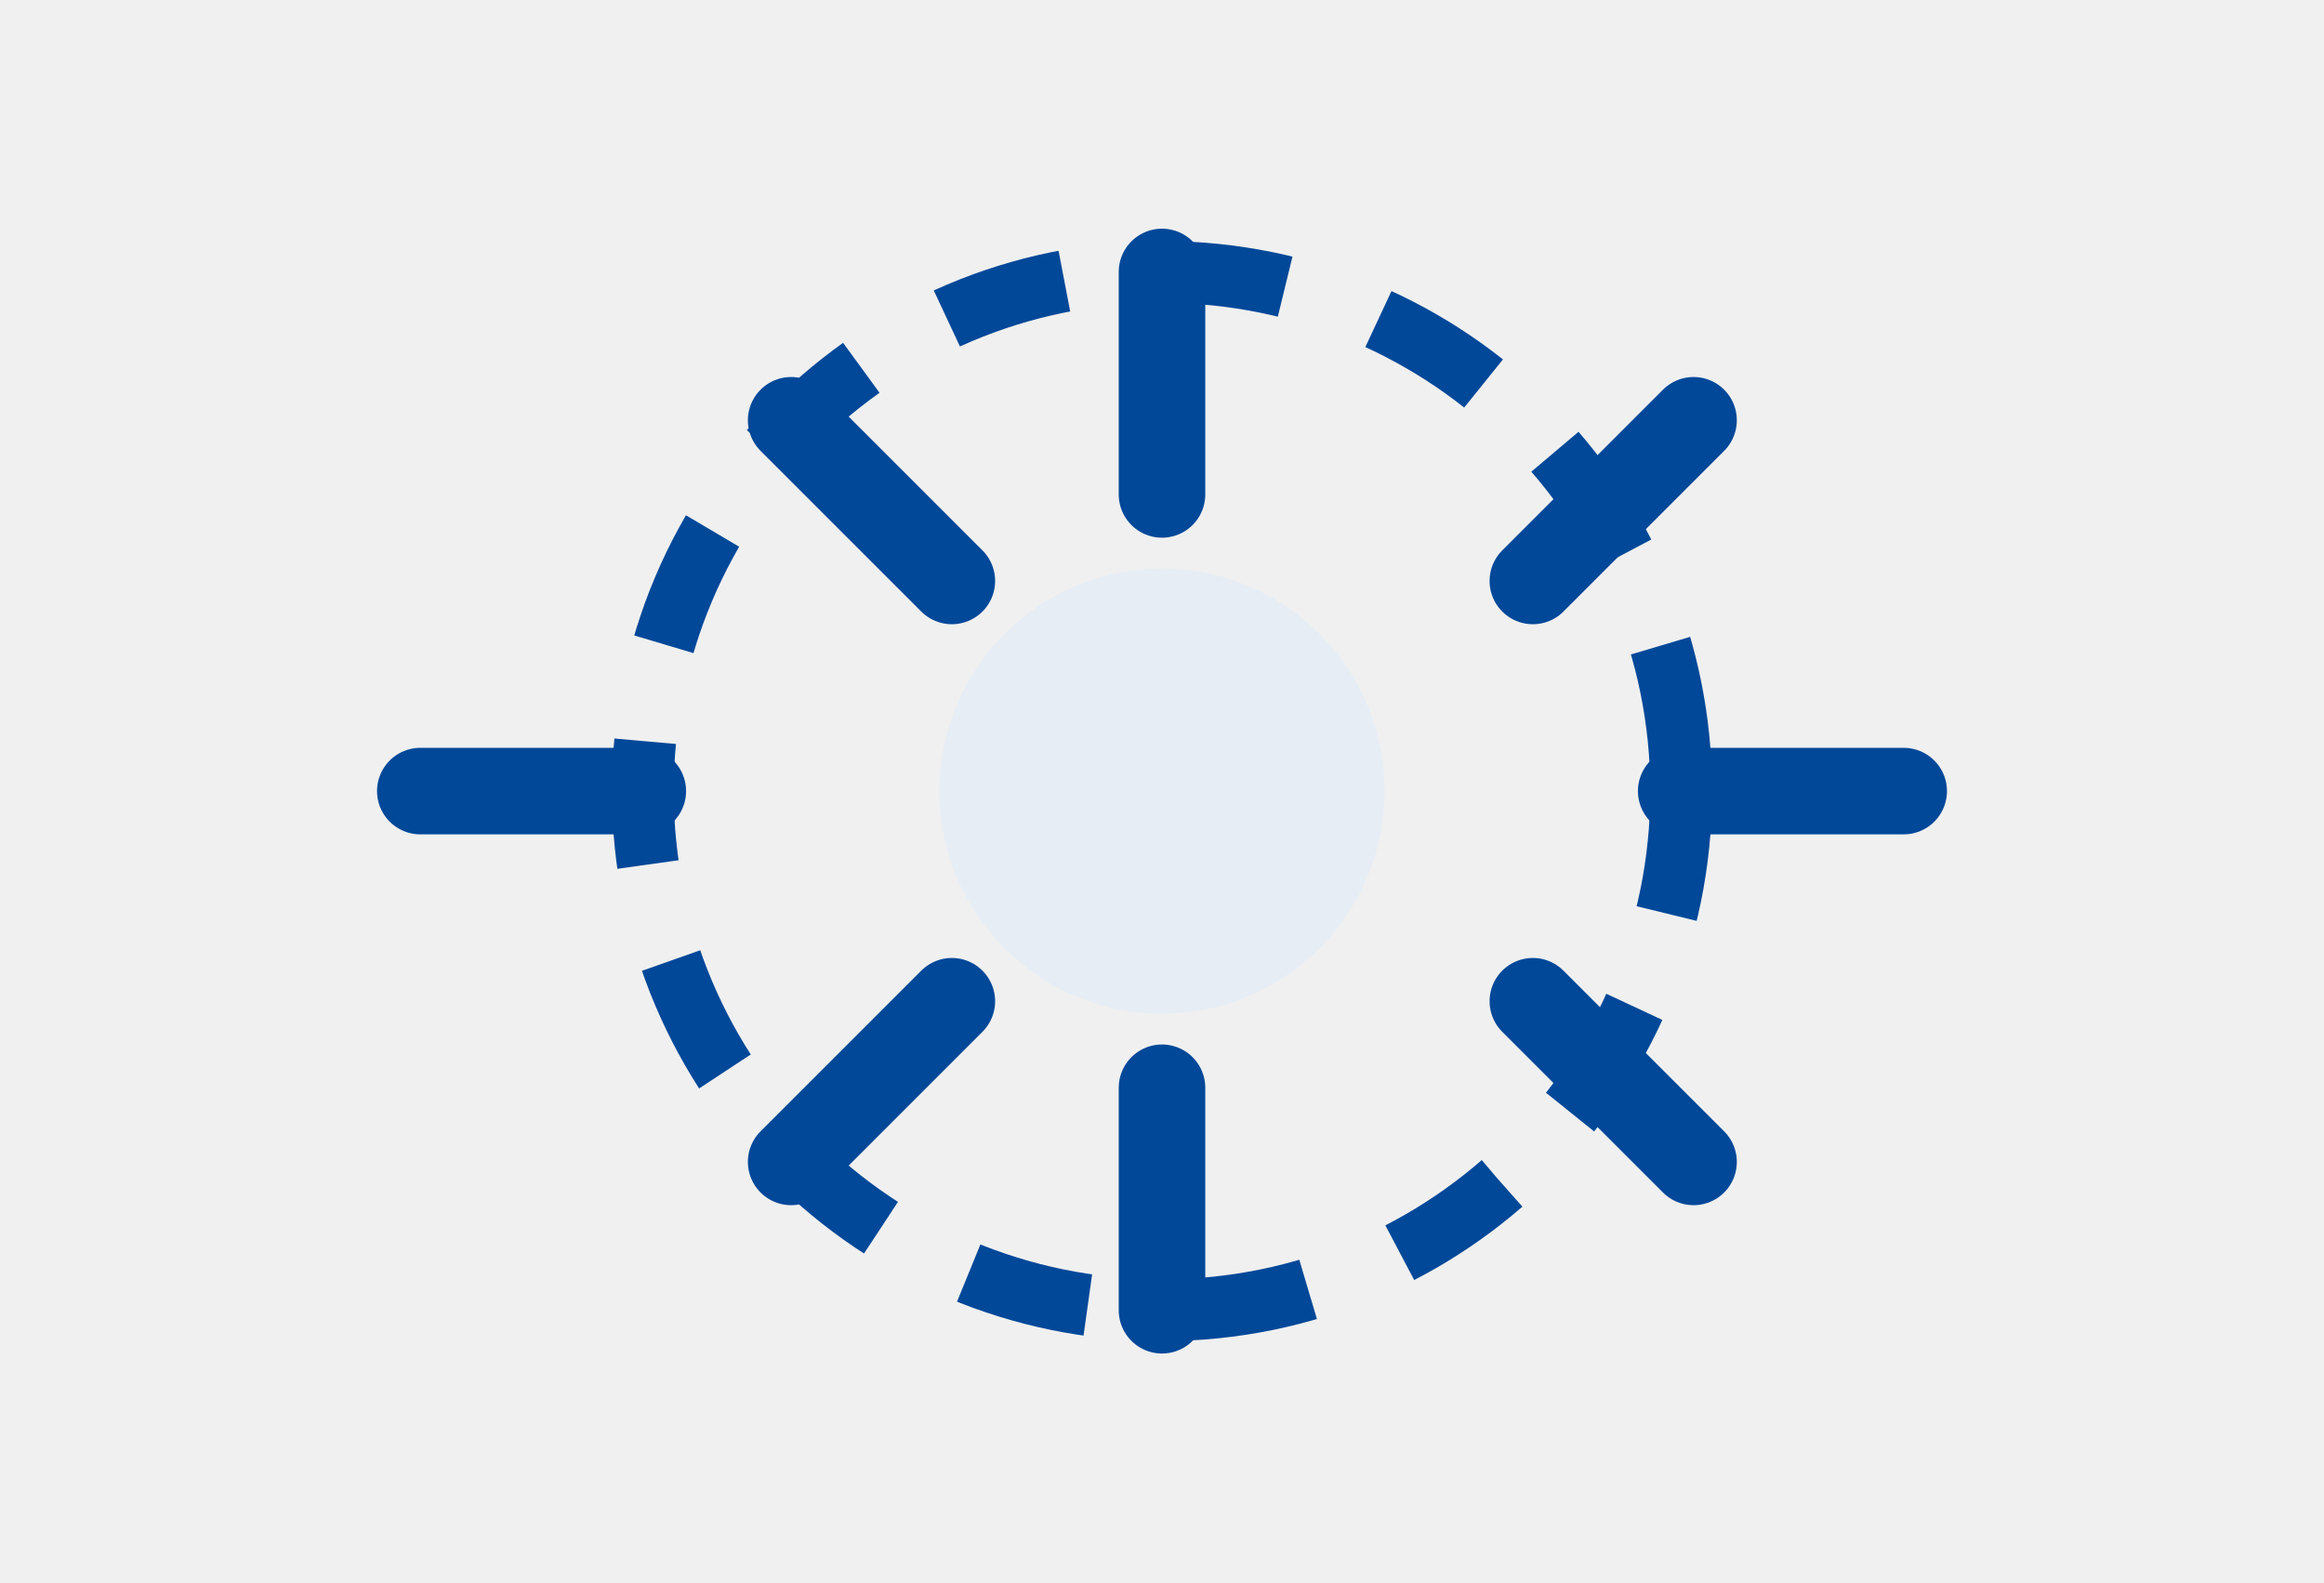
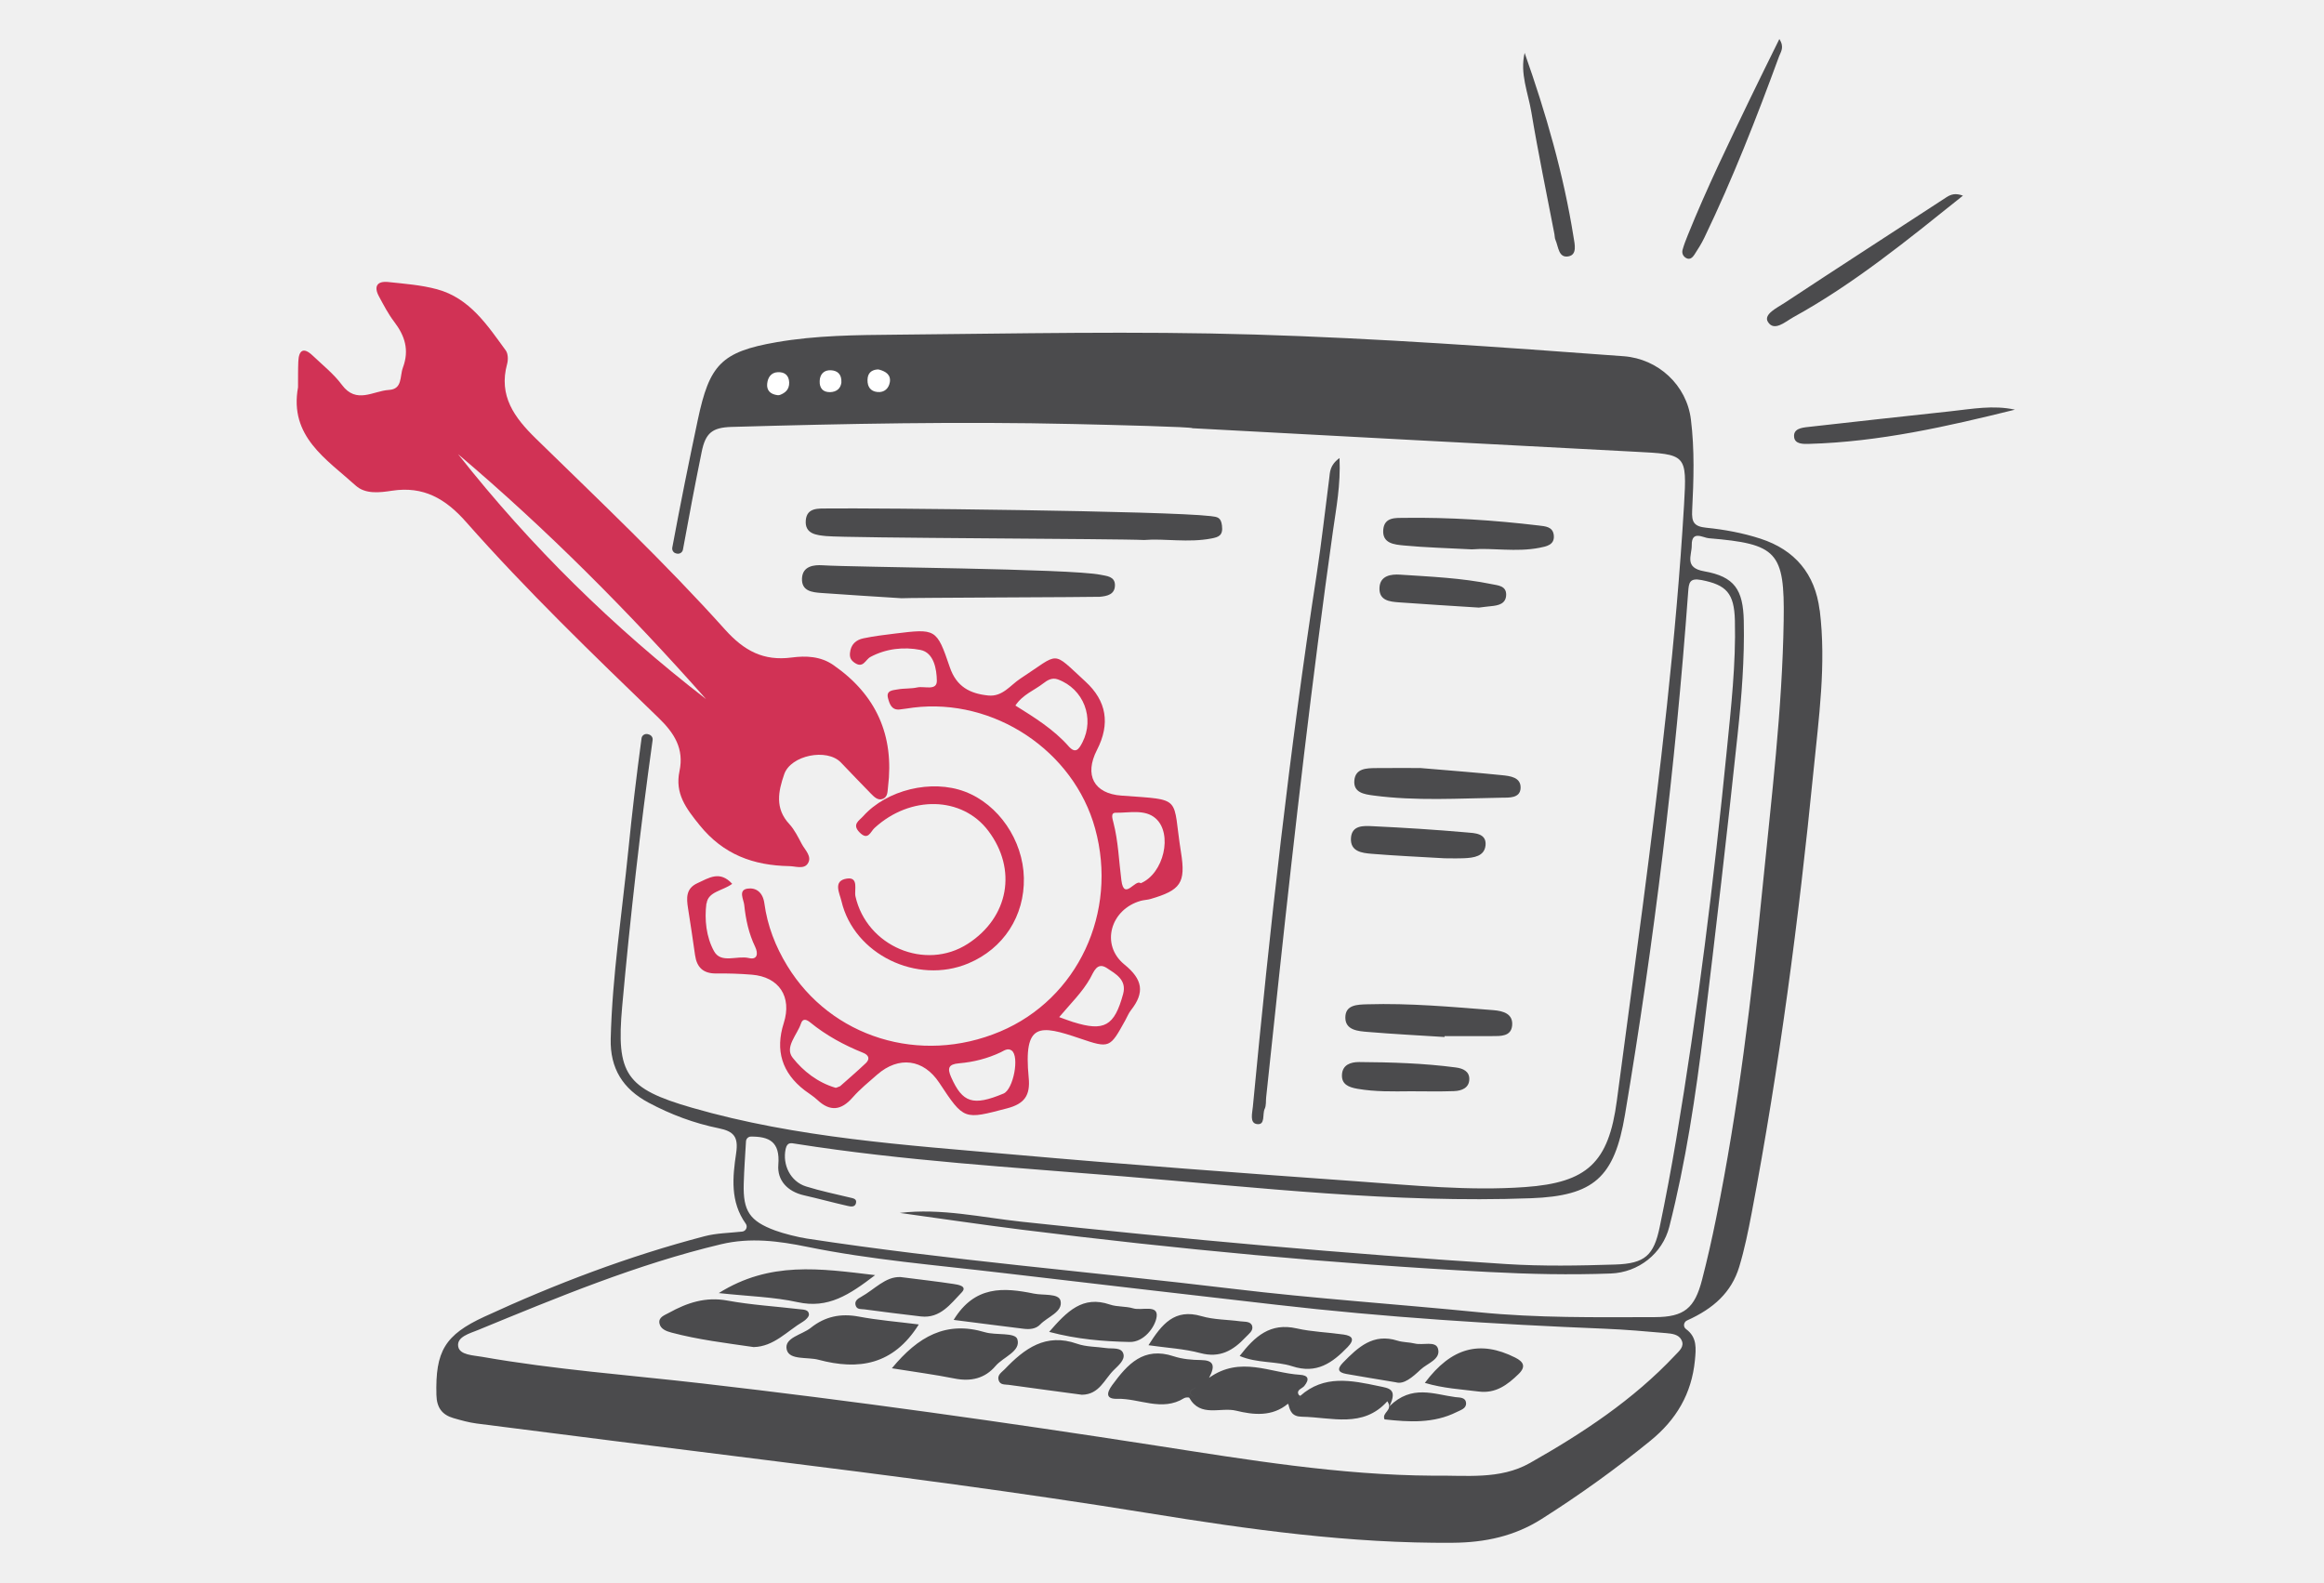
<svg xmlns="http://www.w3.org/2000/svg" width="188" height="128" viewBox="0 0 188 128" fill="none">
-   <circle cx="94" cy="64" r="18" fill="#E6EDF5" />
-   <path d="M94 22v18M94 88v18M52 64H34M154 64h-18M64 34l13 13M124 81l13 13M124 47l13-13M64 94l13-13" stroke="#014899" stroke-width="7" stroke-linecap="round" />
-   <circle cx="94" cy="64" r="42" stroke="#014899" stroke-width="5" stroke-dasharray="10 8" />
+   <g id="Property=System">
+     <path id="Union" d="M62.928 30.109C63.482 30.087 63.822 30.371 63.842 30.94C63.861 31.577 63.434 31.837 63.005 31.98C62.309 31.929 62.011 31.578 62.06 31.05C62.104 30.573 62.348 30.132 62.928 30.109ZM67.211 29.952C67.727 29.978 68.105 30.253 68.064 30.954H68.061C68.006 31.411 67.689 31.715 67.141 31.725C66.551 31.734 66.284 31.379 66.307 30.822C66.326 30.262 66.663 29.927 67.211 29.952ZM71.045 29.885C71.609 30.022 72.084 30.291 71.981 30.928C71.901 31.417 71.542 31.772 70.978 31.715C70.417 31.657 70.17 31.289 70.177 30.745C70.183 30.173 70.503 29.908 71.048 29.882L71.045 29.885Z" fill="white" />
+     <g id="Group">
+       <path id="Vector" d="M24.131 29.258C24.17 28.314 24.558 28.067 25.292 28.765C26.103 29.536 27.001 30.25 27.661 31.139C28.831 32.717 30.194 31.619 31.463 31.546C32.575 31.482 32.329 30.448 32.595 29.734C33.124 28.31 32.752 27.165 31.886 26.029C31.405 25.398 31.034 24.678 30.655 23.978C30.216 23.168 30.511 22.72 31.409 22.816C32.733 22.957 34.079 23.056 35.355 23.402C37.996 24.118 39.42 26.304 40.914 28.352C41.103 28.608 41.116 29.101 41.026 29.434C40.308 32.032 41.626 33.795 43.344 35.475C48.528 40.541 53.804 45.53 58.645 50.925C60.197 52.656 61.764 53.491 64.034 53.194C65.204 53.04 66.381 53.085 67.419 53.805C70.878 56.205 72.35 59.488 71.837 63.664C71.792 64.032 71.824 64.464 71.423 64.627C71.016 64.79 70.712 64.464 70.455 64.208C69.631 63.376 68.833 62.518 68.016 61.677C66.881 60.512 63.973 61.101 63.441 62.63C62.96 64.016 62.672 65.395 63.845 66.659C64.271 67.12 64.56 67.718 64.861 68.282C65.127 68.778 65.717 69.293 65.345 69.862C65.034 70.342 64.361 70.08 63.845 70.07C60.953 70.016 58.526 69.146 56.596 66.758C55.494 65.395 54.583 64.198 54.968 62.384C55.349 60.576 54.561 59.318 53.266 58.067C47.941 52.918 42.6 47.776 37.695 42.218C36.044 40.349 34.259 39.309 31.713 39.699C30.726 39.85 29.565 40 28.773 39.283C26.404 37.139 23.384 35.312 24.109 31.334C24.115 30.643 24.103 29.949 24.131 29.258ZM57.116 56.557C50.877 49.51 44.257 42.842 37.06 36.746C42.914 44.182 49.621 50.762 57.116 56.557Z" fill="#D13255" />
+       <path id="Vector_2" d="M57.145 73.082C56.978 74.394 57.129 75.808 57.763 76.954C58.331 77.981 59.629 77.28 60.581 77.507C61.277 77.674 61.347 77.136 61.088 76.598C60.572 75.53 60.325 74.381 60.206 73.216C60.161 72.771 59.697 72.01 60.466 71.891C61.139 71.789 61.71 72.166 61.835 73.085C62.078 74.886 62.723 76.56 63.688 78.138C67.227 83.93 74.434 86.179 80.909 83.45C87.186 80.803 90.456 73.814 88.59 67.03C86.859 60.736 80.412 56.445 73.882 57.245C73.51 57.29 73.145 57.363 72.773 57.398C72.125 57.459 71.965 56.954 71.84 56.499C71.654 55.837 72.241 55.843 72.619 55.773C73.138 55.677 73.69 55.728 74.206 55.613C74.77 55.488 75.799 55.917 75.786 55.066C75.774 54.134 75.546 52.794 74.456 52.579C73.132 52.317 71.68 52.467 70.417 53.146C70.003 53.366 69.833 54.099 69.138 53.622C68.836 53.414 68.727 53.203 68.759 52.835C68.82 52.134 69.24 51.766 69.859 51.638C70.692 51.466 71.539 51.36 72.385 51.258C75.703 50.854 75.767 50.838 76.835 53.978C77.37 55.552 78.46 56.115 79.944 56.266C81.111 56.384 81.733 55.424 82.557 54.89C85.795 52.778 85.022 52.592 87.802 55.133C89.518 56.703 89.83 58.55 88.738 60.675C87.702 62.694 88.481 64.202 90.716 64.365C95.775 64.736 94.803 64.378 95.537 68.954C95.935 71.44 95.508 72.016 93.069 72.73C92.816 72.803 92.54 72.806 92.283 72.877C89.831 73.565 89.004 76.438 90.959 78.029C92.447 79.238 92.614 80.294 91.492 81.722C91.296 81.968 91.181 82.278 91.023 82.557C89.789 84.784 89.773 84.832 87.366 84.013C84.105 82.906 82.778 82.675 83.217 87.19C83.359 88.627 82.865 89.302 81.467 89.667C77.973 90.582 77.989 90.637 75.979 87.594C74.713 85.677 72.706 85.411 70.955 86.941C70.276 87.536 69.564 88.115 68.971 88.79C68.048 89.84 67.15 89.949 66.118 88.982C65.81 88.691 65.438 88.47 65.098 88.211C63.26 86.799 62.695 84.984 63.402 82.768C64.082 80.64 63.027 79.027 60.809 78.851C59.854 78.774 58.892 78.742 57.933 78.755C56.888 78.765 56.366 78.262 56.225 77.261C56.048 75.997 55.856 74.733 55.657 73.472C55.526 72.643 55.481 71.872 56.43 71.443C57.337 71.034 58.225 70.397 59.232 71.504C58.44 72.08 57.283 72.128 57.161 73.088L57.145 73.082ZM93.479 66.202C92.61 65.443 91.347 65.77 90.257 65.75C89.821 65.744 89.995 66.24 90.065 66.522C90.466 68.067 90.511 69.654 90.716 71.226C90.934 72.906 91.844 71.078 92.277 71.456C94.146 70.678 94.896 67.44 93.479 66.202ZM70.032 86.019C70.391 85.677 70.288 85.36 69.827 85.174C68.288 84.554 66.842 83.773 65.55 82.72C65.297 82.515 64.954 82.326 64.8 82.79C64.496 83.715 63.447 84.714 64.124 85.574C64.977 86.659 66.156 87.578 67.576 87.997C67.656 88.022 67.772 87.939 67.964 87.872C68.609 87.296 69.34 86.675 70.032 86.016V86.019ZM86.433 60.362C86.991 60.992 87.26 60.653 87.561 60.061C88.568 58.099 87.664 55.731 85.58 54.966C85.109 54.794 84.734 55.024 84.407 55.277C83.669 55.853 82.733 56.182 82.14 57.078C83.692 58.048 85.224 58.998 86.433 60.358V60.362ZM81.836 84.986C81.525 84.762 81.223 84.998 80.961 85.126C79.89 85.635 78.752 85.923 77.585 86.022C76.719 86.096 76.623 86.419 76.944 87.146C77.864 89.219 78.713 89.498 81.179 88.47C81.974 88.138 82.49 85.462 81.839 84.989L81.836 84.986ZM86.827 82.688C89.331 83.472 90.148 83.008 90.854 80.419C91.168 79.267 90.248 78.787 89.552 78.323C88.731 77.779 88.472 78.653 88.183 79.158C87.549 80.275 86.635 81.158 85.683 82.285C86.141 82.448 86.481 82.582 86.827 82.691V82.688Z" fill="#D13255" />
+       <path id="Vector_3" d="M78.335 77.939C81.182 76.742 82.89 74.109 82.826 71.021C82.762 67.974 80.775 65.069 78.053 64.042C75.357 63.024 71.744 63.888 69.82 66.038C69.51 66.387 68.894 66.688 69.532 67.338C70.224 68.042 70.413 67.29 70.74 66.989C73.642 64.32 77.832 64.416 79.944 67.21C82.307 70.333 81.608 74.214 78.293 76.352C74.85 78.576 70.109 76.547 69.202 72.515C69.09 72.022 69.497 70.934 68.513 71.078C67.355 71.248 67.916 72.25 68.07 72.902C69.08 77.2 74.174 79.686 78.335 77.939Z" fill="#D13255" />
+     </g>
+     <path id="Union_2" d="M72.535 27.075C82.194 26.989 91.854 26.774 101.51 27.065C111.47 27.366 121.411 28.083 131.346 28.819C134.141 29.027 136.443 31.155 136.786 33.933C137.091 36.384 137.011 38.857 136.886 41.321C136.841 42.23 137.03 42.595 138.033 42.694C139.508 42.842 141.002 43.12 142.409 43.578C145.185 44.477 146.836 46.419 147.198 49.363L147.208 49.373C147.747 53.747 147.128 58.093 146.698 62.423C145.509 74.394 143.941 86.317 141.7 98.141C141.422 99.6 141.124 101.066 140.695 102.486C140.066 104.56 138.61 105.865 136.475 106.825C136.193 106.953 136.139 107.338 136.389 107.521C137.296 108.183 137.203 109.085 137.11 110.048C136.847 112.755 135.606 114.851 133.513 116.554C130.698 118.845 127.762 120.954 124.697 122.896C122.511 124.282 120.132 124.787 117.558 124.81C109.255 124.883 101.076 123.738 92.911 122.416C82.493 120.73 72.032 119.367 61.559 118.067C53.887 117.114 46.219 116.141 38.551 115.162C37.92 115.079 37.298 114.903 36.686 114.727C35.763 114.461 35.33 113.878 35.304 112.857C35.211 109.322 35.98 108 39.183 106.521C44.94 103.866 50.845 101.622 56.99 100.013C57.965 99.757 58.963 99.754 60.043 99.636C60.347 99.6 60.508 99.248 60.328 98.998C59.056 97.222 59.263 95.219 59.552 93.283C59.748 91.959 59.35 91.524 58.142 91.277C56.154 90.874 54.256 90.163 52.461 89.203C50.39 88.096 49.342 86.435 49.403 84.035C49.531 78.915 50.323 73.859 50.829 68.777C51.131 65.754 51.49 62.739 51.897 59.731C51.929 59.475 52.189 59.321 52.436 59.401C52.455 59.408 52.471 59.412 52.486 59.418C52.688 59.476 52.823 59.661 52.794 59.869C51.797 67.024 50.983 74.208 50.332 81.411C49.835 86.893 50.624 88.071 55.978 89.616C64.486 92.071 73.289 92.634 82.044 93.408C91.286 94.227 100.538 94.909 109.793 95.571C114.307 95.891 118.824 96.358 123.366 96.035C128.396 95.677 130.131 94.064 130.794 89.05C131.483 83.828 132.199 78.608 132.878 73.383C134.289 62.557 135.587 51.722 136.232 40.819C136.472 36.72 136.405 36.758 132.247 36.544C120.319 35.929 108.393 35.28 96.467 34.644C96.467 34.535 90.071 34.377 86.875 34.304C77.639 34.093 68.413 34.276 59.184 34.538C57.623 34.583 57.074 35.024 56.763 36.554C56.228 39.187 55.725 41.824 55.247 44.464C55.202 44.704 54.965 44.845 54.731 44.781C54.711 44.775 54.692 44.768 54.673 44.765C54.468 44.713 54.347 44.503 54.385 44.298C55.026 40.852 55.718 37.411 56.446 33.977C57.388 29.526 58.324 28.464 62.806 27.686C66.021 27.127 69.288 27.104 72.535 27.075ZM65.287 100.867C63.008 100.403 60.716 100.093 58.334 100.659C51.522 102.282 45.094 104.96 38.654 107.606C37.999 107.875 36.926 108.151 37.067 108.935C37.188 109.626 38.269 109.639 38.996 109.767C44.882 110.803 50.842 111.235 56.773 111.917C69.06 113.328 81.303 115.056 93.524 116.95C100.951 118.102 108.37 119.338 115.92 119.383C118.574 119.338 121.331 119.734 123.758 118.361C128.028 115.945 132.118 113.251 135.51 109.639C135.821 109.306 136.286 108.947 136.032 108.426V108.419C135.805 107.949 135.247 107.891 134.779 107.85C133.129 107.706 131.474 107.561 129.817 107.494C120.93 107.133 112.057 106.573 103.222 105.552C95.804 104.694 88.385 103.847 80.97 102.967C75.732 102.346 70.471 101.923 65.287 100.867ZM89.966 112.064C91.207 110.368 92.505 108.915 94.948 109.725C95.643 109.955 96.416 110.02 97.156 110.029C98.156 110.042 98.349 110.458 97.807 111.466C100.346 109.664 102.757 111.073 105.149 111.22C105.828 111.261 105.962 111.568 105.507 112.131C105.339 112.337 104.824 112.442 105.064 112.848C105.101 112.868 105.142 112.893 105.186 112.926C107.115 111.209 109.313 111.667 111.534 112.138C112.32 112.304 113.095 112.34 112.4 113.767C114.208 111.988 116 112.8 117.731 113.027C118.058 113.069 118.565 113.021 118.597 113.511C118.625 113.952 118.17 114.067 117.85 114.23C115.962 115.178 113.971 115.044 112.002 114.829C111.752 114.247 112.73 114.125 112.23 113.363C110.249 115.565 107.725 114.656 105.315 114.614C104.525 114.602 104.356 114.167 104.224 113.601C104.213 113.596 104.201 113.593 104.19 113.591V113.594C104.188 113.584 104.188 113.575 104.187 113.565L104.188 113.564C104.181 113.506 104.183 113.458 104.195 113.418V113.419C104.183 113.459 104.18 113.507 104.187 113.565C102.912 114.634 101.387 114.466 99.993 114.125C98.737 113.818 97.111 114.694 96.21 113.088C96.177 113.031 95.903 113.044 95.797 113.107C93.999 114.234 92.171 113.111 90.36 113.165C89.469 113.19 89.492 112.711 89.966 112.064ZM104.578 113.314C104.613 113.373 104.661 113.43 104.648 113.501C104.661 113.43 104.616 113.375 104.58 113.316L104.578 113.314ZM105.194 112.932C105.125 113.195 105.031 113.404 104.837 113.405C104.997 113.405 105.089 113.265 105.154 113.069L105.194 112.932ZM96.769 112.228C96.49 112.359 96.085 112.596 96.377 112.861C96.482 112.957 96.568 112.988 96.64 112.98C96.568 112.987 96.484 112.956 96.38 112.861C96.089 112.596 96.491 112.362 96.77 112.228H96.769ZM81.278 110.768C82.88 109.097 84.593 107.817 87.132 108.71C87.866 108.969 88.699 108.944 89.485 109.06C89.991 109.133 90.722 108.967 90.879 109.536C91.014 110.023 90.472 110.471 90.097 110.842C89.334 111.594 88.933 112.809 87.539 112.835V112.839C85.59 112.576 83.596 112.314 81.602 112.035C81.304 111.994 80.918 112.061 80.79 111.677C80.643 111.232 81.031 111.024 81.278 110.768ZM115.263 111.875C117.404 109.008 119.722 108.397 122.575 109.83C123.229 110.16 123.473 110.55 122.848 111.158C121.947 112.035 120.994 112.752 119.622 112.576C118.202 112.394 116.766 112.326 115.259 111.875H115.263ZM108.649 110.23C109.864 108.989 111.083 107.837 113.051 108.461C113.5 108.602 114 108.579 114.461 108.694C115.102 108.851 116.137 108.455 116.326 109.104C116.579 109.971 115.471 110.282 114.923 110.797C114.263 111.418 113.564 112.022 112.926 111.83C111.323 111.561 110.12 111.37 108.921 111.155C108.248 111.034 108.126 110.765 108.649 110.23ZM72.148 110.694C74.273 108.122 76.527 106.835 79.682 107.779C80.56 108.041 82.128 107.77 82.301 108.349C82.599 109.328 81.16 109.773 80.531 110.512C79.672 111.523 78.537 111.786 77.216 111.523C75.61 111.203 73.985 110.989 72.145 110.694H72.148ZM100.281 109.702C101.503 108.112 102.757 106.983 104.895 107.469C106.132 107.75 107.428 107.782 108.691 107.965C109.399 108.067 109.617 108.355 109.021 108.976C107.783 110.259 106.51 111.174 104.545 110.534C103.215 110.099 101.715 110.307 100.285 109.699L100.281 109.702ZM65.585 107.424C66.733 106.505 68 106.237 69.465 106.512C71.026 106.806 72.616 106.931 74.324 107.148V107.152C72.263 110.442 69.445 110.867 66.217 110.006C65.316 109.766 63.861 110.051 63.646 109.196C63.4 108.218 64.874 107.993 65.585 107.424ZM92.903 108.832C93.989 107.123 95.012 105.84 97.192 106.477C98.195 106.771 99.291 106.752 100.343 106.896C100.692 106.943 101.189 106.874 101.298 107.29C101.397 107.667 101 107.93 100.75 108.198C99.756 109.254 98.685 109.888 97.105 109.466C95.794 109.114 94.406 109.047 92.906 108.829L92.903 108.832ZM54.118 106.205C55.59 105.392 57.081 104.893 58.837 105.216C60.77 105.571 62.745 105.687 64.7 105.917C65.005 105.952 65.419 105.942 65.442 106.336C65.451 106.522 65.181 106.787 64.973 106.912C63.672 107.683 62.607 108.941 60.969 108.979H60.966C58.703 108.65 56.484 108.384 54.321 107.808C53.894 107.696 53.439 107.517 53.349 107.075C53.243 106.56 53.753 106.407 54.118 106.205ZM84.871 107.75C86.316 106.091 87.579 104.784 89.786 105.539C90.379 105.741 91.065 105.664 91.671 105.847C92.347 106.051 93.71 105.504 93.566 106.531C93.447 107.37 92.527 108.592 91.386 108.566C89.28 108.522 87.151 108.355 84.871 107.75ZM77.146 106.781C78.851 103.984 81.198 104.154 83.634 104.653C84.394 104.81 85.647 104.615 85.791 105.232C86.002 106.138 84.753 106.518 84.153 107.146C83.794 107.52 83.294 107.559 82.807 107.498C80.976 107.274 79.149 107.037 77.146 106.781ZM138.226 43.543C137.771 43.505 136.835 42.874 136.854 44.105C136.867 44.931 136.213 45.93 137.861 46.218C140.325 46.65 141.008 47.719 141.063 50.221C141.13 53.318 140.887 56.4 140.56 59.466C139.717 67.405 138.796 75.335 137.831 83.258C137.174 88.634 136.376 93.988 135.039 99.245C134.488 101.415 132.545 102.944 130.304 103.027C127.012 103.149 123.719 103.078 120.43 102.905C107.802 102.24 95.226 101.053 82.682 99.485C79.377 99.073 76.084 98.579 72.785 98.125C76.139 97.725 79.38 98.487 82.656 98.839C95.701 100.244 108.764 101.431 121.857 102.263C124.78 102.448 127.727 102.394 130.66 102.301C133.074 102.224 133.785 101.561 134.263 99.261C134.75 96.918 135.193 94.563 135.59 92.205C137.347 81.76 138.639 71.251 139.688 60.714C140.034 57.226 140.431 53.728 140.345 50.208C140.29 47.968 139.64 47.321 137.655 46.928C136.671 46.733 136.619 47.142 136.565 47.885C135.529 62.067 133.811 76.166 131.451 90.189C130.599 95.254 128.942 96.749 123.845 96.938C112.775 97.35 101.792 96.068 90.793 95.162C81.974 94.436 73.132 93.91 64.377 92.534C64.015 92.48 63.684 92.362 63.556 92.95C63.28 94.217 63.932 95.584 65.204 95.984C66.368 96.349 67.57 96.595 68.759 96.883C69.025 96.947 69.333 96.983 69.243 97.341C69.16 97.683 68.807 97.613 68.579 97.561C67.393 97.293 66.22 96.97 65.034 96.701C63.701 96.397 62.861 95.488 62.963 94.231C63.12 92.33 62.184 91.946 60.751 91.949C60.536 91.949 60.36 92.119 60.347 92.333C60.28 93.475 60.196 94.621 60.164 95.767C60.1 97.965 60.642 98.784 62.703 99.546C63.393 99.802 64.554 100.09 65.281 100.202C76.713 101.949 88.244 102.884 99.721 104.263C106.334 105.059 112.99 105.501 119.619 106.16C124.357 106.634 129.105 106.566 133.853 106.557C136.254 106.553 137.094 105.83 137.687 103.536C138.113 101.888 138.489 100.228 138.825 98.561C140.624 89.684 141.698 80.698 142.592 71.693C143.3 64.545 144.179 57.399 144.291 50.205V50.195C144.378 44.624 143.756 44.004 138.226 43.543ZM72.827 103.312C74.405 103.514 75.78 103.667 77.146 103.875C77.498 103.929 78.29 104.045 77.793 104.56C76.905 105.478 76.065 106.675 74.507 106.502C72.975 106.332 71.446 106.125 69.92 105.927C69.67 105.895 69.346 105.955 69.231 105.648C69.083 105.261 69.385 105.068 69.66 104.918C70.747 104.316 71.628 103.268 72.83 103.315L72.827 103.312ZM58.145 104.611C62.287 102.016 66.32 102.624 70.792 103.158C68.705 104.755 66.99 105.888 64.534 105.348C62.589 104.919 60.559 104.874 58.145 104.611ZM108.361 37.056C108.46 39.248 108.088 41.117 107.828 42.97C106.145 54.925 104.767 66.919 103.475 78.922C103.122 82.202 102.776 85.482 102.427 88.762C102.392 89.078 102.439 89.433 102.308 89.705C102.099 90.137 102.391 91.046 101.67 90.938C101.077 90.848 101.302 90.051 101.35 89.539C102.719 75.139 104.312 60.765 106.511 46.464C106.908 43.888 107.19 41.295 107.527 38.71C107.594 38.192 107.559 37.638 108.361 37.056ZM109.95 85.92C112.563 85.936 115.169 86.016 117.766 86.358C118.369 86.438 118.86 86.676 118.86 87.29C118.859 88.019 118.237 88.249 117.628 88.272C116.458 88.316 115.285 88.285 114.112 88.285C112.672 88.298 111.236 88.333 109.806 88.083C109.098 87.958 108.511 87.725 108.559 86.935C108.604 86.135 109.271 85.917 109.95 85.92ZM110.62 81.248C114.031 81.146 117.42 81.456 120.812 81.722C121.604 81.786 122.42 82.016 122.324 82.973C122.235 83.862 121.386 83.821 120.687 83.821H116.856V83.894H116.85C114.782 83.763 112.711 83.657 110.647 83.484C109.868 83.42 108.838 83.35 108.831 82.333C108.822 81.284 109.793 81.27 110.62 81.248ZM111.015 66.839C113.567 66.96 116.115 67.12 118.657 67.344C119.279 67.398 120.257 67.408 120.174 68.371C120.094 69.283 119.219 69.395 118.449 69.431C117.866 69.456 117.279 69.436 116.856 69.436C114.779 69.315 112.865 69.229 110.954 69.072C110.162 69.008 109.21 68.889 109.287 67.785C109.361 66.755 110.3 66.804 111.015 66.839ZM114.865 62.135L114.868 62.131C117.455 62.352 119.472 62.503 121.482 62.711C122.155 62.781 123.046 62.87 123.008 63.76C122.97 64.601 122.04 64.525 121.469 64.534C118.013 64.589 114.548 64.816 111.102 64.356C110.368 64.256 109.47 64.134 109.56 63.136C109.647 62.166 110.528 62.147 111.284 62.138C112.669 62.122 114.051 62.135 114.865 62.135ZM113.252 46.489C115.733 46.653 118.228 46.755 120.674 47.258C121.174 47.36 121.838 47.386 121.841 48.093C121.841 48.851 121.225 48.982 120.61 49.04C120.292 49.069 119.978 49.114 119.635 49.155C117.494 49.018 115.326 48.886 113.159 48.73C112.406 48.675 111.554 48.582 111.592 47.562C111.63 46.544 112.566 46.444 113.252 46.489ZM66.537 45.731C69.019 45.895 86.581 45.997 89.027 46.499C89.526 46.601 90.19 46.627 90.194 47.334C90.194 48.092 89.578 48.224 88.962 48.281C88.642 48.31 73.263 48.355 72.92 48.397C70.779 48.259 68.612 48.129 66.445 47.972C65.691 47.917 64.839 47.824 64.877 46.804C64.916 45.786 65.851 45.687 66.537 45.731ZM113.641 41.895C117.26 41.847 120.866 42.083 124.463 42.512C124.998 42.576 125.607 42.602 125.691 43.28C125.793 44.093 125.082 44.208 124.537 44.316C122.639 44.688 120.715 44.303 119.068 44.444H119.065C117.051 44.339 115.298 44.294 113.554 44.128C112.804 44.054 111.794 43.977 111.9 42.838C111.996 41.811 112.92 41.904 113.641 41.895ZM66.926 41.136C70.546 41.088 94.347 41.325 97.945 41.754C98.48 41.818 98.768 41.843 98.852 42.522C98.954 43.334 98.564 43.45 98.019 43.559C96.121 43.93 94.197 43.546 92.549 43.687H92.546C90.532 43.581 68.583 43.535 66.839 43.369C66.089 43.295 65.079 43.219 65.185 42.08C65.281 41.053 66.205 41.145 66.926 41.136ZM157.813 33.27C159.531 33.085 161.25 32.755 163 33.143C157.512 34.503 152.014 35.753 146.333 35.91C145.859 35.923 145.211 35.933 145.137 35.376C145.05 34.688 145.728 34.602 146.25 34.544C150.103 34.109 153.956 33.687 157.813 33.27ZM62.928 30.108C62.348 30.131 62.104 30.573 62.059 31.05C62.011 31.552 62.28 31.895 62.906 31.972C62.97 31.981 63.034 31.972 63.095 31.949H63.098C63.492 31.799 63.861 31.532 63.842 30.94C63.823 30.371 63.482 30.086 62.928 30.108ZM67.211 29.952C66.663 29.927 66.326 30.262 66.307 30.822C66.284 31.379 66.551 31.734 67.141 31.725H67.144C67.692 31.715 68.009 31.411 68.064 30.954C68.105 30.253 67.727 29.978 67.211 29.952ZM70.971 29.888C70.474 29.933 70.182 30.199 70.176 30.746C70.17 31.29 70.417 31.657 70.978 31.715C71.542 31.772 71.9 31.417 71.981 30.928H71.985C72.084 30.317 71.654 30.045 71.122 29.901C71.074 29.889 71.019 29.884 70.971 29.888ZM157.442 15.968C157.833 15.712 158.195 15.61 158.791 15.827H158.794C154.3 19.424 149.981 22.96 145.07 25.664C144.438 26.013 143.518 26.867 143.012 26.035C142.64 25.421 143.778 24.89 144.355 24.509C148.699 21.638 153.082 18.819 157.442 15.968ZM143.939 3.158C144.375 3.82 144.047 4.208 143.919 4.557C142.098 9.529 140.172 14.454 137.873 19.229C137.646 19.705 137.36 20.154 137.071 20.599C136.93 20.816 136.719 21.037 136.421 20.887C136.165 20.759 136.036 20.493 136.11 20.218C136.219 19.811 136.379 19.414 136.536 19.02C138.062 15.238 139.845 11.571 141.614 7.9C142.358 6.358 143.121 4.826 143.939 3.162V3.158ZM123.335 4.278C125.063 9.165 126.486 14.106 127.297 19.203C127.384 19.747 127.598 20.595 126.897 20.736C126.07 20.906 126.073 19.956 125.829 19.408C125.765 19.267 125.774 19.094 125.745 18.938C125.114 15.651 124.428 12.374 123.88 9.075C123.617 7.494 122.938 5.948 123.335 4.281V4.278Z" fill="#4B4B4D" />
+   </g>
</svg>
